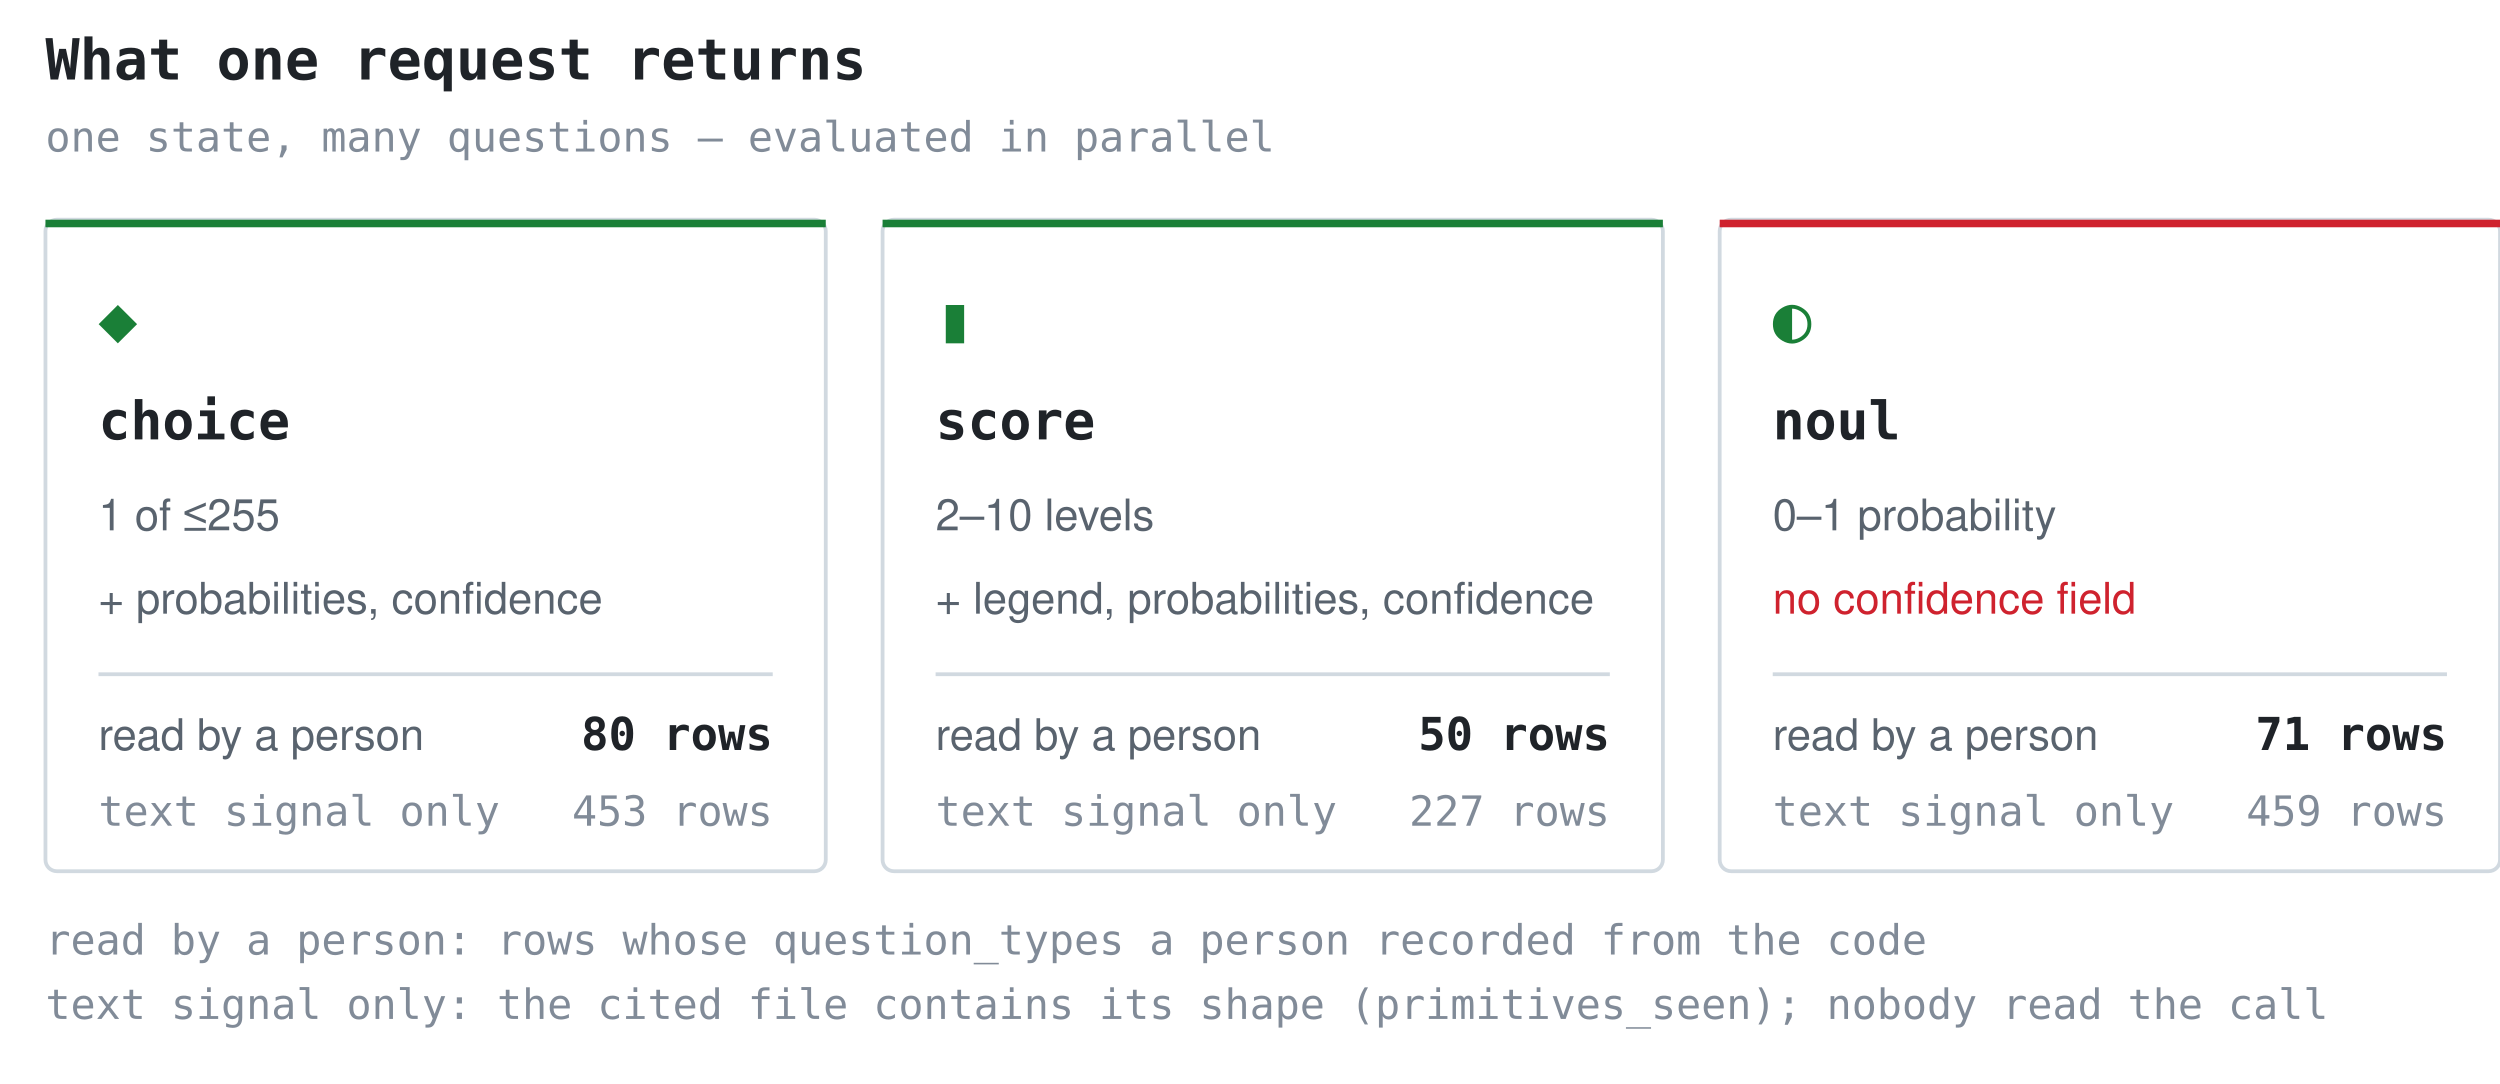
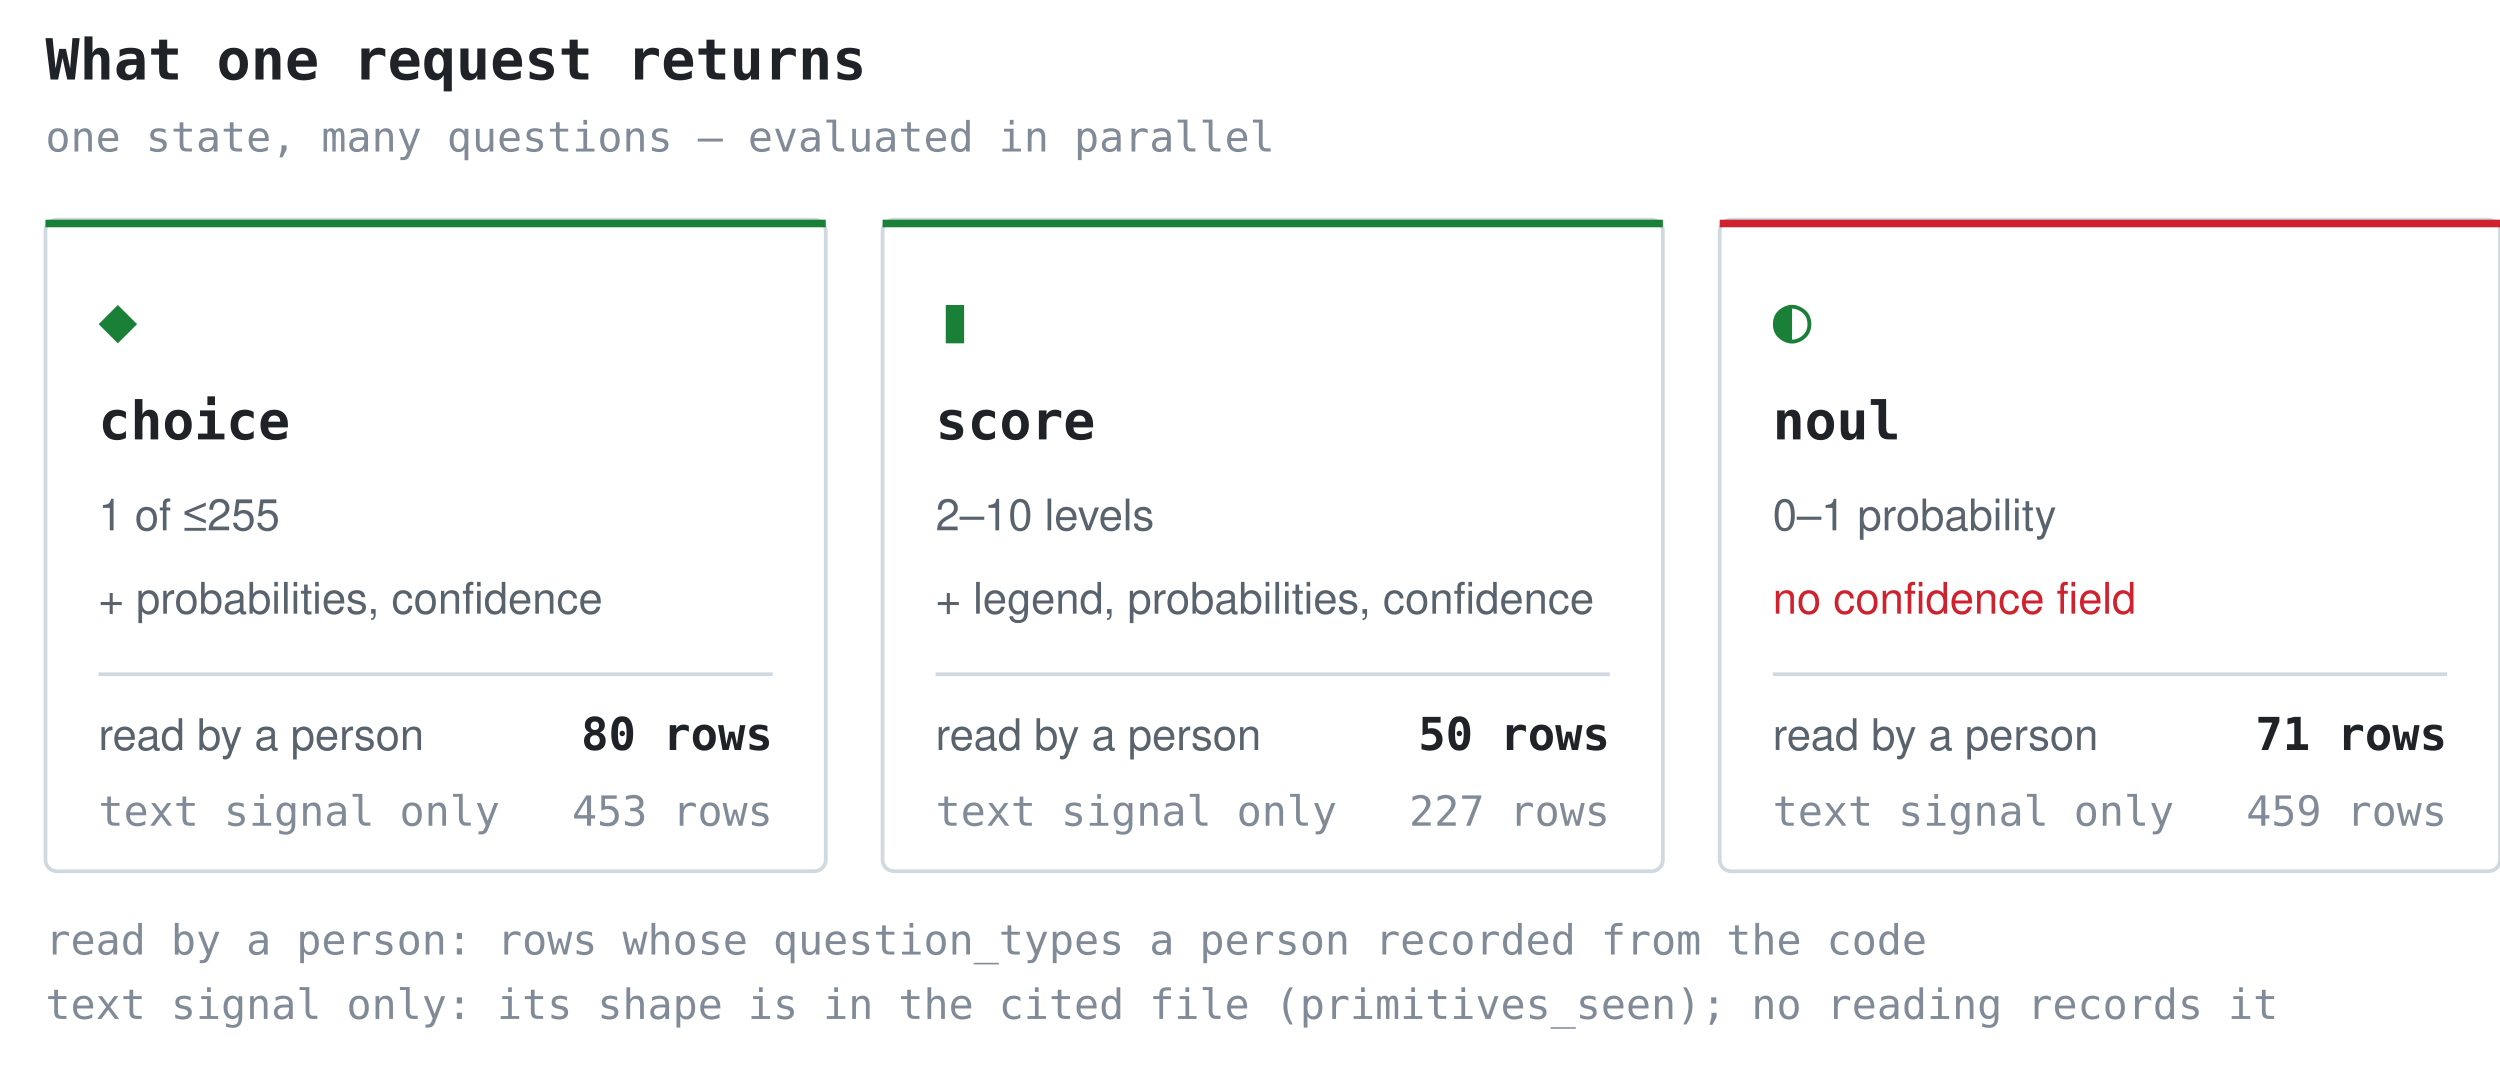
<svg xmlns="http://www.w3.org/2000/svg" width="660" height="286" viewBox="0 0 660 286" role="img" aria-label="What one request returns">
  <style>.t{font:600 15px ui-monospace,SFMono-Regular,'SF Mono',Menlo,Consolas,monospace;fill:#1f2328}.g{font:17px ui-monospace,SFMono-Regular,'SF Mono',Menlo,Consolas,monospace;fill:#1a7f37}.n{font:600 14px ui-monospace,SFMono-Regular,'SF Mono',Menlo,Consolas,monospace;fill:#1f2328}.d{font:11.5px -apple-system,BlinkMacSystemFont,'Segoe UI',Helvetica,Arial,sans-serif;fill:#59636e}.w{font:11.5px -apple-system,BlinkMacSystemFont,'Segoe UI',Helvetica,Arial,sans-serif;fill:#cf222e}.k{font:11px ui-monospace,SFMono-Regular,'SF Mono',Menlo,Consolas,monospace;fill:#818b98}.c{font:600 12px ui-monospace,SFMono-Regular,'SF Mono',Menlo,Consolas,monospace;fill:#1f2328}</style>
  <text x="12" y="21" class="t">What one request returns</text>
  <text x="12" y="40" class="k">one state, many questions — evaluated in parallel</text>
  <rect x="12" y="58" width="206" height="172" rx="3" fill="none" stroke="#d1d9e0" />
  <rect x="12" y="58" width="206" height="2" fill="#1a7f37" />
  <text x="26" y="90" class="g">◆</text>
  <text x="26" y="116" class="n">choice</text>
  <text x="26" y="140" class="d">1 of ≤255</text>
  <text x="26" y="162" class="d">+ probabilities, confidence</text>
  <line x1="26" y1="178" x2="204" y2="178" stroke="#d1d9e0" stroke-width="1" />
  <text x="26" y="198" class="d">read by a person</text>
  <text x="204" y="198" class="c" text-anchor="end">80 rows</text>
  <text x="26" y="218" class="k">text signal only</text>
  <text x="204" y="218" class="k" text-anchor="end">453 rows</text>
  <rect x="233" y="58" width="206" height="172" rx="3" fill="none" stroke="#d1d9e0" />
  <rect x="233" y="58" width="206" height="2" fill="#1a7f37" />
  <text x="247" y="90" class="g">▮</text>
  <text x="247" y="116" class="n">score</text>
  <text x="247" y="140" class="d">2–10 levels</text>
  <text x="247" y="162" class="d">+ legend, probabilities, confidence</text>
  <line x1="247" y1="178" x2="425" y2="178" stroke="#d1d9e0" stroke-width="1" />
  <text x="247" y="198" class="d">read by a person</text>
  <text x="425" y="198" class="c" text-anchor="end">50 rows</text>
  <text x="247" y="218" class="k">text signal only</text>
  <text x="425" y="218" class="k" text-anchor="end">227 rows</text>
  <rect x="454" y="58" width="206" height="172" rx="3" fill="none" stroke="#d1d9e0" />
  <rect x="454" y="58" width="206" height="2" fill="#cf222e" />
  <text x="468" y="90" class="g">◐</text>
  <text x="468" y="116" class="n">noul</text>
  <text x="468" y="140" class="d">0–1 probability</text>
  <text x="468" y="162" class="w">no confidence field</text>
  <line x1="468" y1="178" x2="646" y2="178" stroke="#d1d9e0" stroke-width="1" />
  <text x="468" y="198" class="d">read by a person</text>
  <text x="646" y="198" class="c" text-anchor="end">71 rows</text>
  <text x="468" y="218" class="k">text signal only</text>
  <text x="646" y="218" class="k" text-anchor="end">459 rows</text>
  <text x="12" y="252" class="k">read by a person: rows whose question_types a person recorded from the code</text>
-   <text x="12" y="269" class="k">text signal only: the cited file contains its shape (primitives_seen); nobody read the call</text>
+   <text x="12" y="269" class="k">text signal only: its shape is in the cited file (primitives_seen); no reading records it</text>
</svg>
